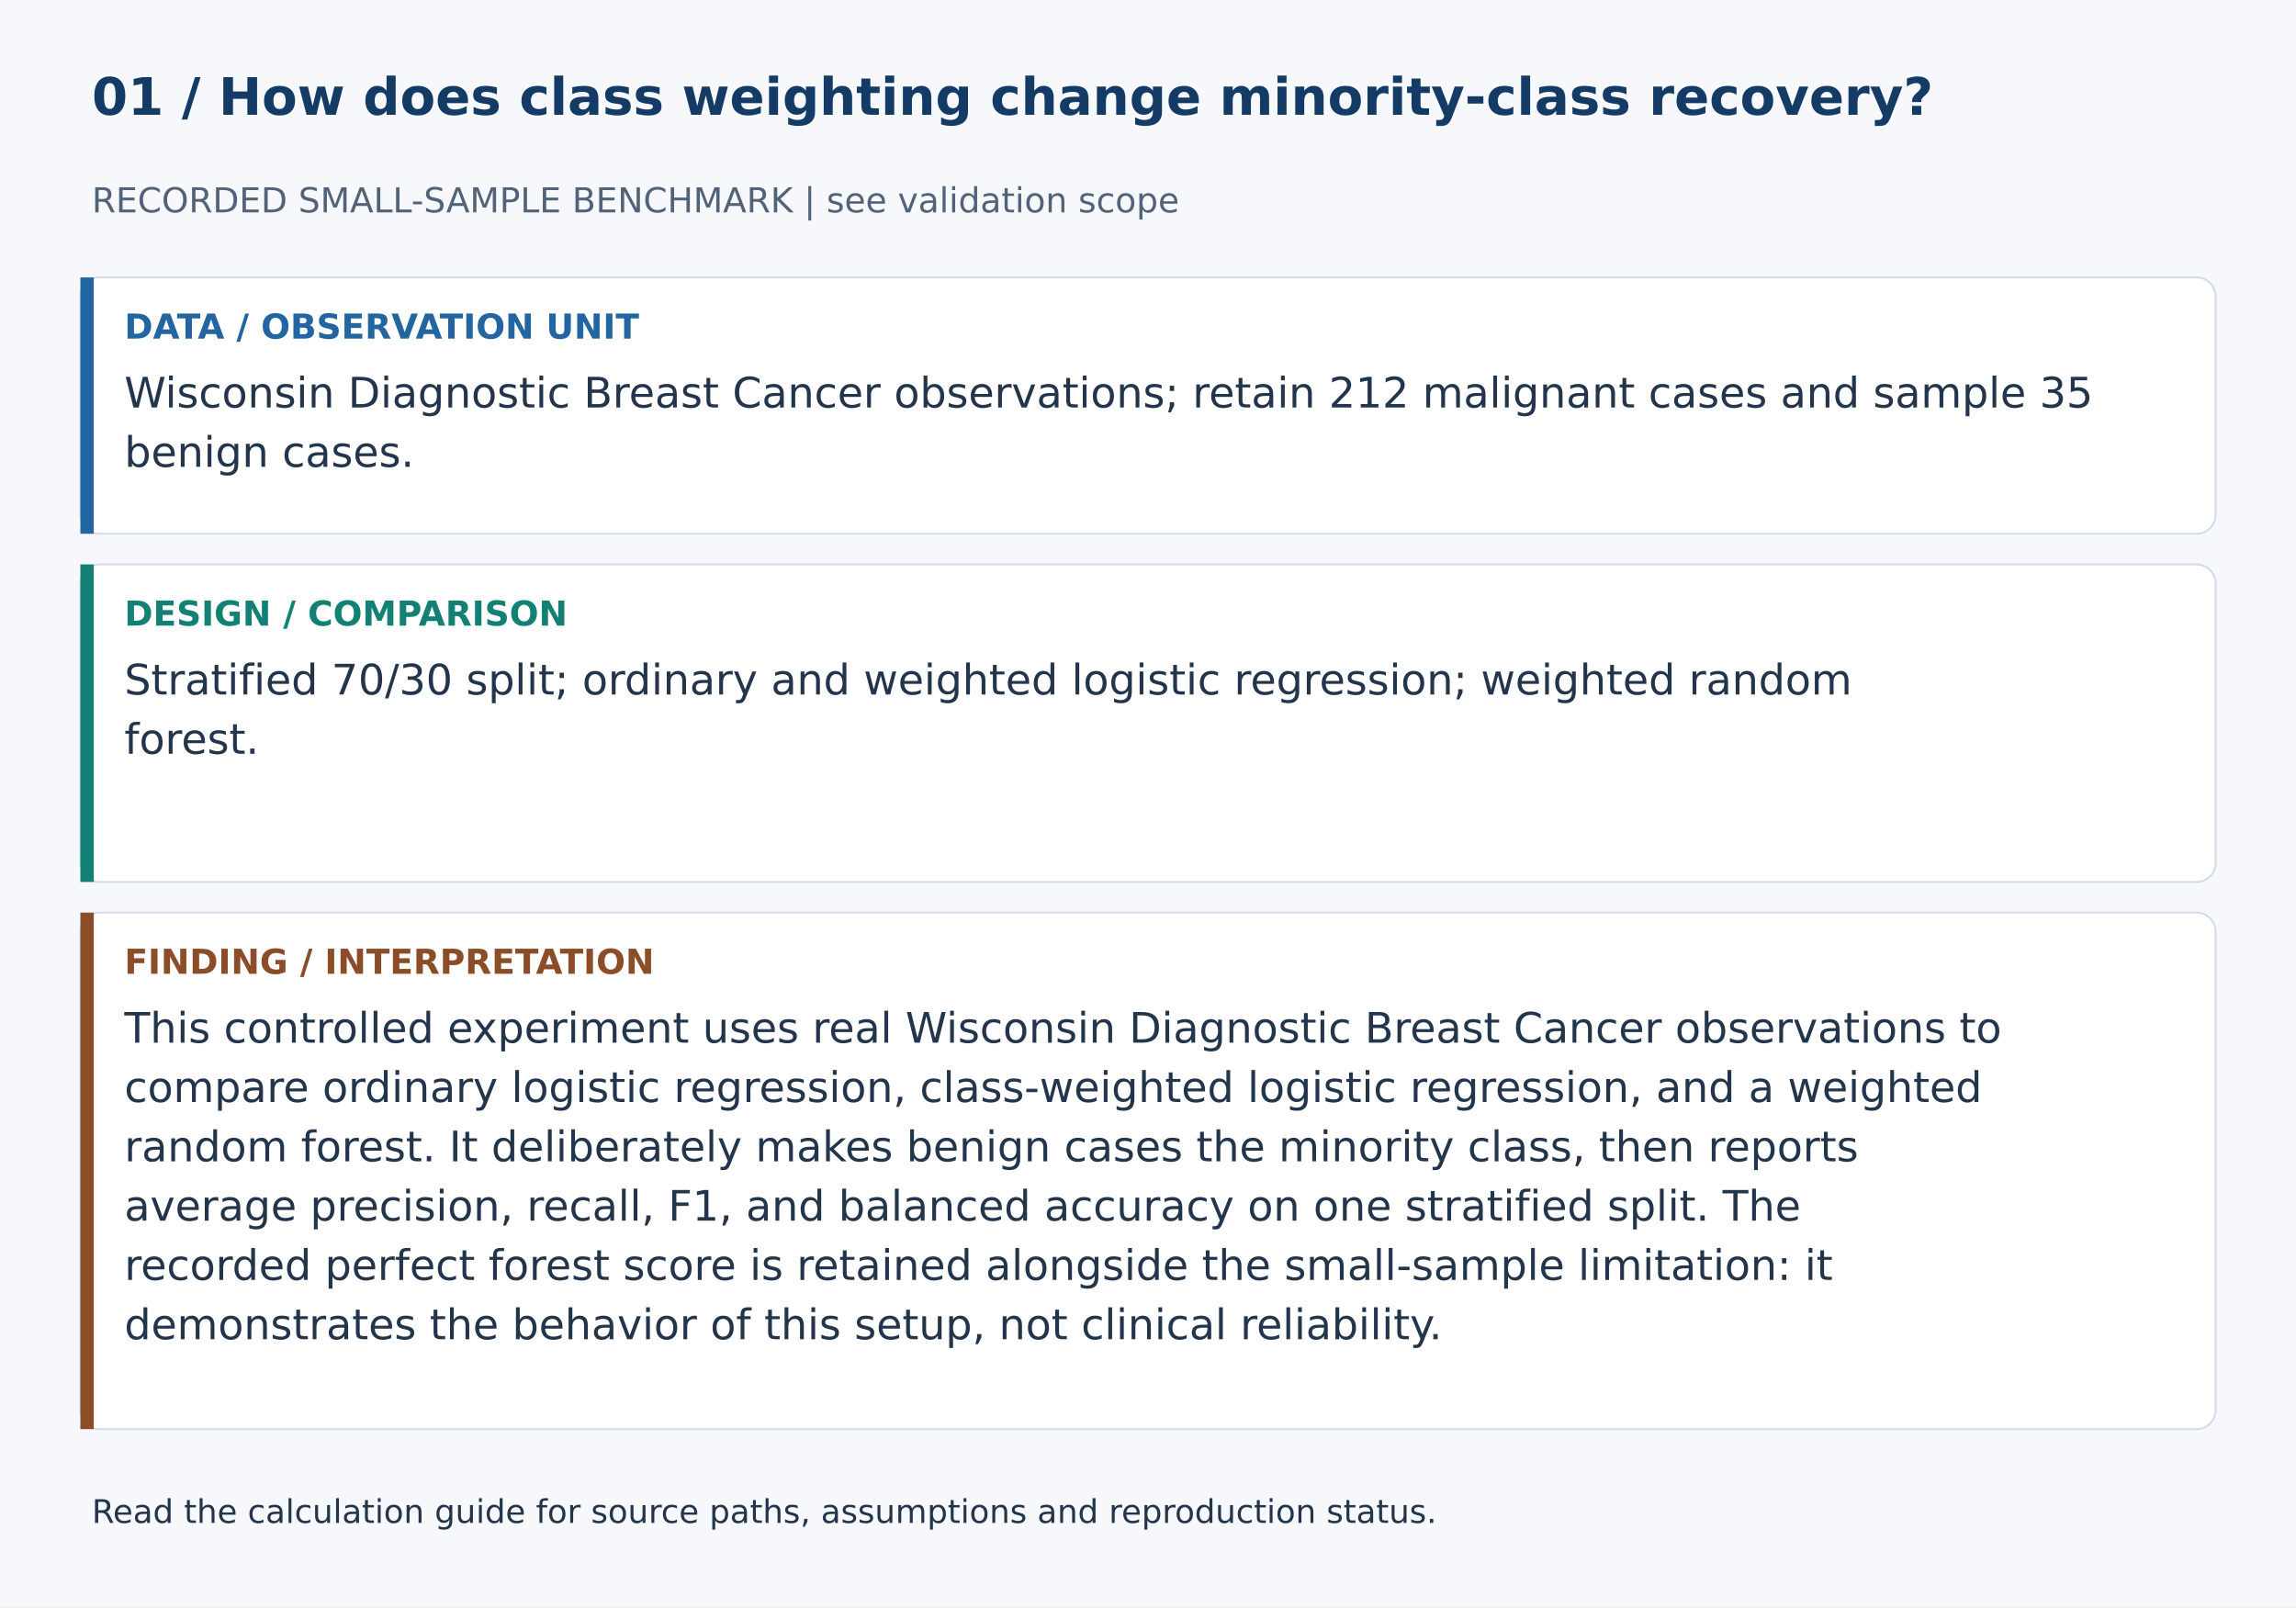
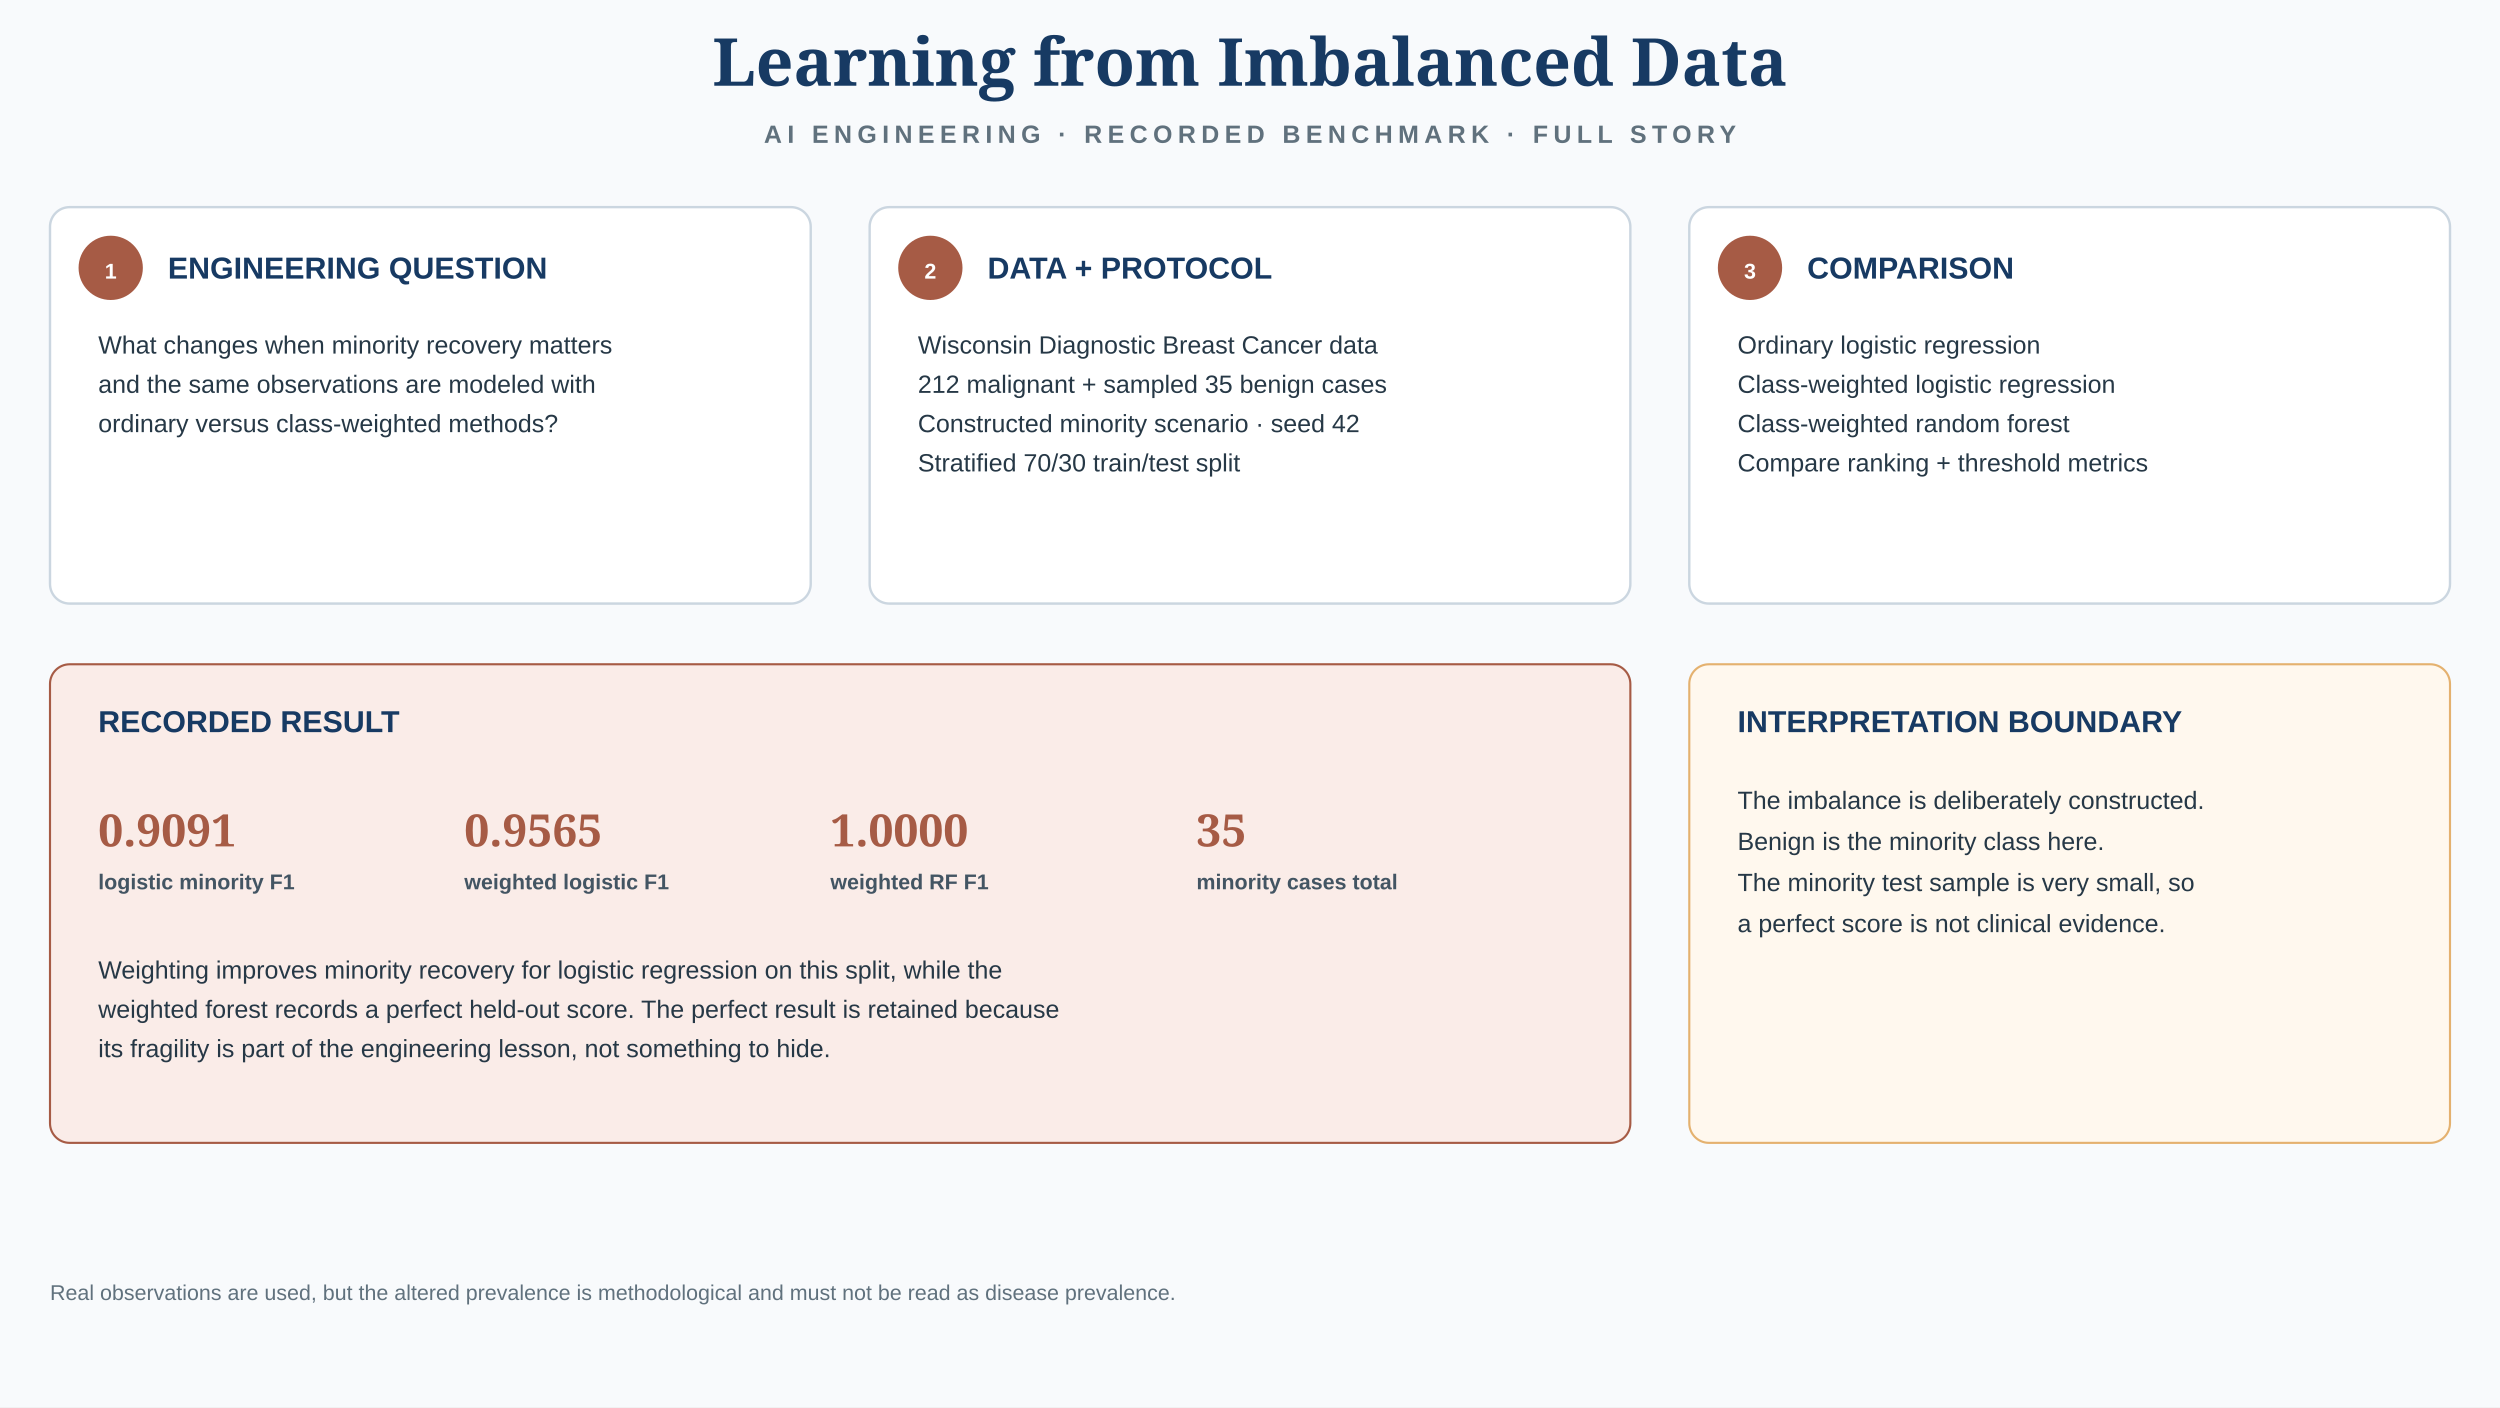
- <svg xmlns="http://www.w3.org/2000/svg" width="1200" height="840" viewBox="0 0 1200 840" role="img">
-   <rect width="1200" height="840" fill="#f6f8fc" />
-   <text x="48" y="60" font-family="DejaVu Sans,Arial,sans-serif" font-size="27" fill="#133b65" font-weight="700">01 / How does class weighting change minority-class recovery?</text>
-   <text x="48" y="111" font-family="DejaVu Sans,Arial,sans-serif" font-size="18" fill="#526278" font-weight="400">RECORDED SMALL-SAMPLE BENCHMARK | see validation scope</text>
-   <rect x="42" y="145" width="1116" height="134" rx="10" fill="white" stroke="#d2dce7" />
-   <rect x="42" y="145" width="7" height="134" fill="#2365a0" />
-   <text x="65" y="177" font-family="DejaVu Sans,Arial,sans-serif" font-size="18" fill="#2365a0" font-weight="700">DATA / OBSERVATION UNIT</text>
-   <text x="65" y="213" font-family="DejaVu Sans,Arial,sans-serif" font-size="22" fill="#23354b" font-weight="400">Wisconsin Diagnostic Breast Cancer observations; retain 212 malignant cases and sample 35</text>
-   <text x="65" y="244" font-family="DejaVu Sans,Arial,sans-serif" font-size="22" fill="#23354b" font-weight="400">benign cases.</text>
-   <rect x="42" y="295" width="1116" height="166" rx="10" fill="white" stroke="#d2dce7" />
-   <rect x="42" y="295" width="7" height="166" fill="#128075" />
-   <text x="65" y="327" font-family="DejaVu Sans,Arial,sans-serif" font-size="18" fill="#128075" font-weight="700">DESIGN / COMPARISON</text>
-   <text x="65" y="363" font-family="DejaVu Sans,Arial,sans-serif" font-size="22" fill="#23354b" font-weight="400">Stratified 70/30 split; ordinary and weighted logistic regression; weighted random</text>
-   <text x="65" y="394" font-family="DejaVu Sans,Arial,sans-serif" font-size="22" fill="#23354b" font-weight="400">forest.</text>
-   <rect x="42" y="477" width="1116" height="270" rx="10" fill="white" stroke="#d2dce7" />
-   <rect x="42" y="477" width="7" height="270" fill="#8b4d27" />
-   <text x="65" y="509" font-family="DejaVu Sans,Arial,sans-serif" font-size="18" fill="#8b4d27" font-weight="700">FINDING / INTERPRETATION</text>
-   <text x="65" y="545" font-family="DejaVu Sans,Arial,sans-serif" font-size="22" fill="#23354b" font-weight="400">This controlled experiment uses real Wisconsin Diagnostic Breast Cancer observations to</text>
-   <text x="65" y="576" font-family="DejaVu Sans,Arial,sans-serif" font-size="22" fill="#23354b" font-weight="400">compare ordinary logistic regression, class-weighted logistic regression, and a weighted</text>
-   <text x="65" y="607" font-family="DejaVu Sans,Arial,sans-serif" font-size="22" fill="#23354b" font-weight="400">random forest. It deliberately makes benign cases the minority class, then reports</text>
-   <text x="65" y="638" font-family="DejaVu Sans,Arial,sans-serif" font-size="22" fill="#23354b" font-weight="400">average precision, recall, F1, and balanced accuracy on one stratified split. The</text>
-   <text x="65" y="669" font-family="DejaVu Sans,Arial,sans-serif" font-size="22" fill="#23354b" font-weight="400">recorded perfect forest score is retained alongside the small-sample limitation: it</text>
-   <text x="65" y="700" font-family="DejaVu Sans,Arial,sans-serif" font-size="22" fill="#23354b" font-weight="400">demonstrates the behavior of this setup, not clinical reliability.</text>
-   <text x="48" y="796" font-family="DejaVu Sans,Arial,sans-serif" font-size="17" fill="#23354b" font-weight="400">Read the calculation guide for source paths, assumptions and reproduction status.</text>
+ <svg xmlns="http://www.w3.org/2000/svg" viewBox="0 0 1400 788" role="img" aria-labelledby="title desc">
+   <rect width="1400" height="788" fill="#F8FAFC" />
+   <style>.t{font:700 37px Georgia,serif;fill:#173A63}.s{font:600 14px Arial,sans-serif;fill:#60717D;letter-spacing:3px}.h{font:700 17px Arial,sans-serif;fill:#173A63}.b{font:14px Arial,sans-serif;fill:#263846}.sm{font:12px Arial,sans-serif;fill:#60717D}.c{fill:#fff;stroke:#CBD6E0;stroke-width:1.35}.a{fill:#A65B45}.soft{fill:#FAECE8;stroke:#A65B45;stroke-width:1.2}.w{fill:#FFF8EE;stroke:#E4B16F;stroke-width:1.2}.m{font:700 25px Georgia,serif;fill:#A65B45}.ml{font:600 12px Arial,sans-serif;fill:#435563}</style>
+   <text x="700" y="48" text-anchor="middle" class="t">Learning from Imbalanced Data</text>
+   <text x="700" y="80" text-anchor="middle" class="s">AI ENGINEERING · RECORDED BENCHMARK · FULL STORY</text>
+   <rect x="28" y="116" width="426" height="222" rx="11" class="c" />
+   <circle cx="62" cy="150" r="18" class="a" />
+   <text x="62" y="156" text-anchor="middle" fill="#fff" font-family="Arial" font-weight="700">1</text>
+   <text x="94" y="156" class="h">ENGINEERING QUESTION</text>
+   <text x="55" y="198" class="b">
+     <tspan x="55">What changes when minority recovery matters</tspan>
+     <tspan x="55" dy="22">and the same observations are modeled with</tspan>
+     <tspan x="55" dy="22">ordinary versus class-weighted methods?</tspan>
+   </text>
+   <rect x="487" y="116" width="426" height="222" rx="11" class="c" />
+   <circle cx="521" cy="150" r="18" class="a" />
+   <text x="521" y="156" text-anchor="middle" fill="#fff" font-family="Arial" font-weight="700">2</text>
+   <text x="553" y="156" class="h">DATA + PROTOCOL</text>
+   <text x="514" y="198" class="b">
+     <tspan x="514">Wisconsin Diagnostic Breast Cancer data</tspan>
+     <tspan x="514" dy="22">212 malignant + sampled 35 benign cases</tspan>
+     <tspan x="514" dy="22">Constructed minority scenario · seed 42</tspan>
+     <tspan x="514" dy="22">Stratified 70/30 train/test split</tspan>
+   </text>
+   <rect x="946" y="116" width="426" height="222" rx="11" class="c" />
+   <circle cx="980" cy="150" r="18" class="a" />
+   <text x="980" y="156" text-anchor="middle" fill="#fff" font-family="Arial" font-weight="700">3</text>
+   <text x="1012" y="156" class="h">COMPARISON</text>
+   <text x="973" y="198" class="b">
+     <tspan x="973">Ordinary logistic regression</tspan>
+     <tspan x="973" dy="22">Class-weighted logistic regression</tspan>
+     <tspan x="973" dy="22">Class-weighted random forest</tspan>
+     <tspan x="973" dy="22">Compare ranking + threshold metrics</tspan>
+   </text>
+   <rect x="28" y="372" width="885" height="268" rx="11" class="soft" />
+   <text x="55" y="410" class="h">RECORDED RESULT</text>
+   <text x="55" y="474" class="m">0.9091</text>
+   <text x="55" y="498" class="ml">logistic minority F1</text>
+   <text x="260" y="474" class="m">0.9565</text>
+   <text x="260" y="498" class="ml">weighted logistic F1</text>
+   <text x="465" y="474" class="m">1.0000</text>
+   <text x="465" y="498" class="ml">weighted RF F1</text>
+   <text x="670" y="474" class="m">35</text>
+   <text x="670" y="498" class="ml">minority cases total</text>
+   <text x="55" y="548" class="b">
+     <tspan x="55">Weighting improves minority recovery for logistic regression on this split, while the</tspan>
+     <tspan x="55" dy="22">weighted forest records a perfect held-out score. The perfect result is retained because</tspan>
+     <tspan x="55" dy="22">its fragility is part of the engineering lesson, not something to hide.</tspan>
+   </text>
+   <rect x="946" y="372" width="426" height="268" rx="11" class="w" />
+   <text x="973" y="410" class="h">INTERPRETATION BOUNDARY</text>
+   <text x="973" y="453" class="b">
+     <tspan x="973">The imbalance is deliberately constructed.</tspan>
+     <tspan x="973" dy="23">Benign is the minority class here.</tspan>
+     <tspan x="973" dy="23">The minority test sample is very small, so</tspan>
+     <tspan x="973" dy="23">a perfect score is not clinical evidence.</tspan>
+   </text>
+   <text x="28" y="728" class="sm">Real observations are used, but the altered prevalence is methodological and must not be read as disease prevalence.</text>
</svg>
